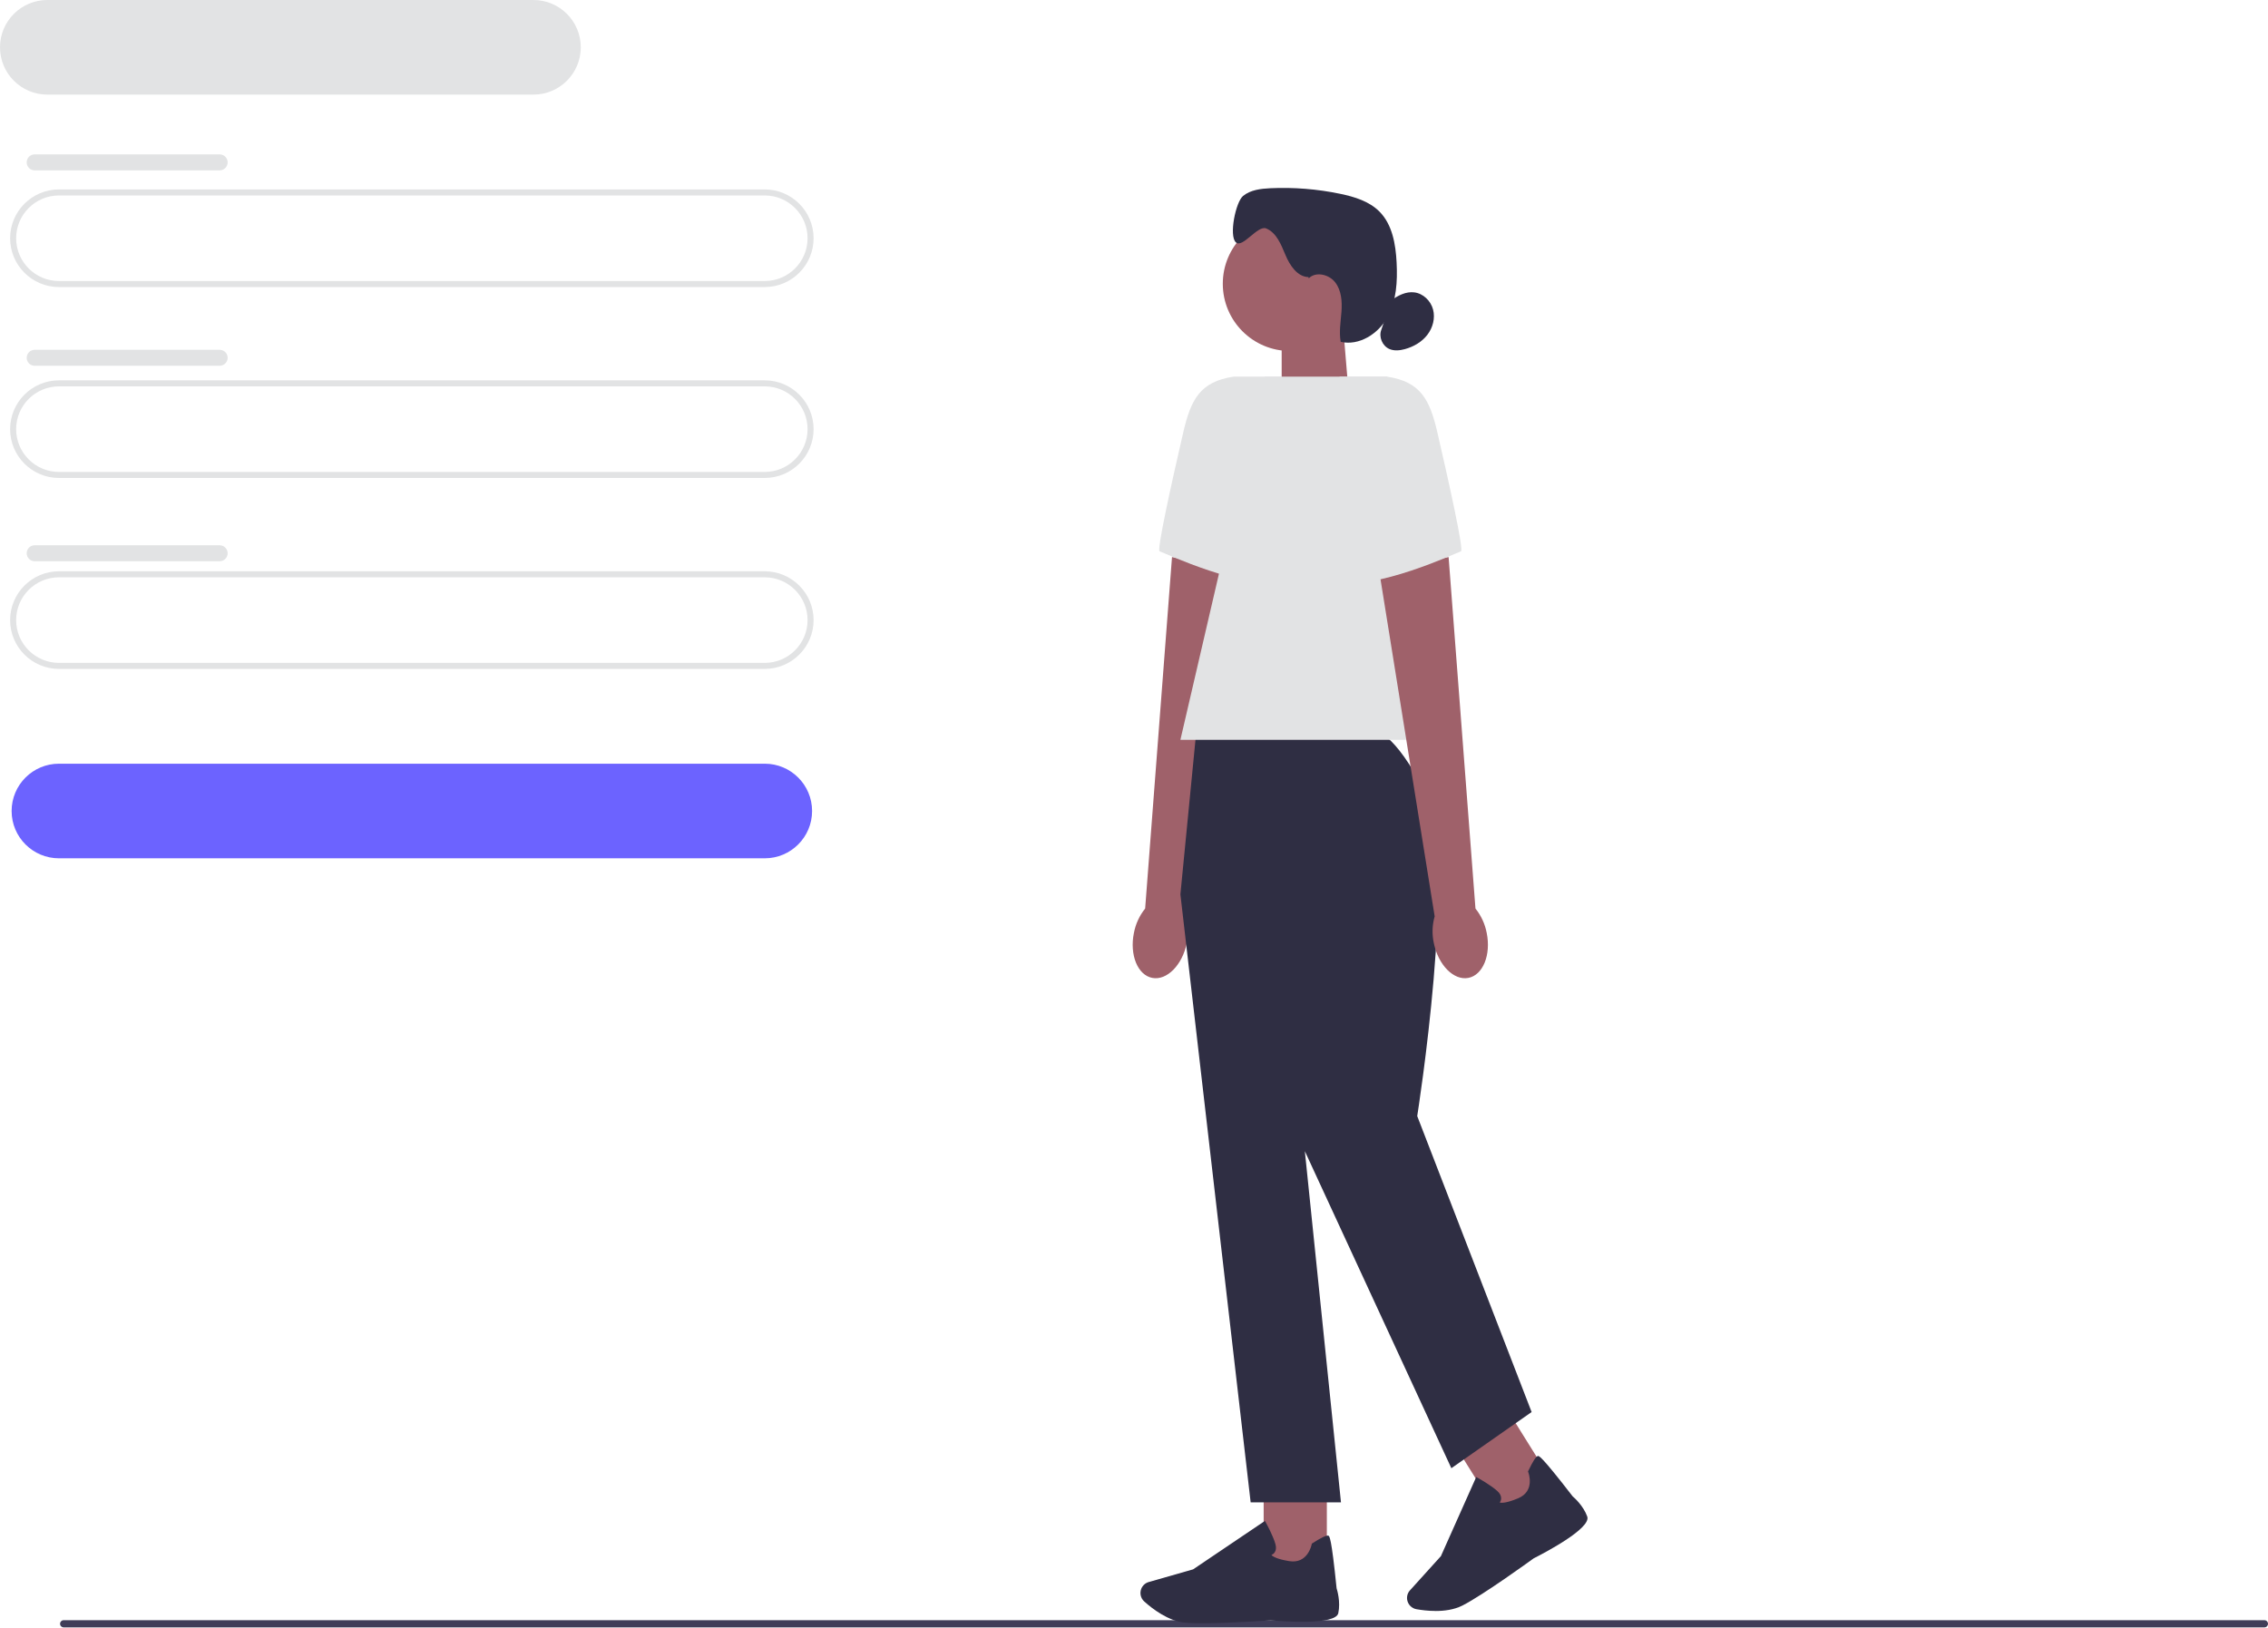
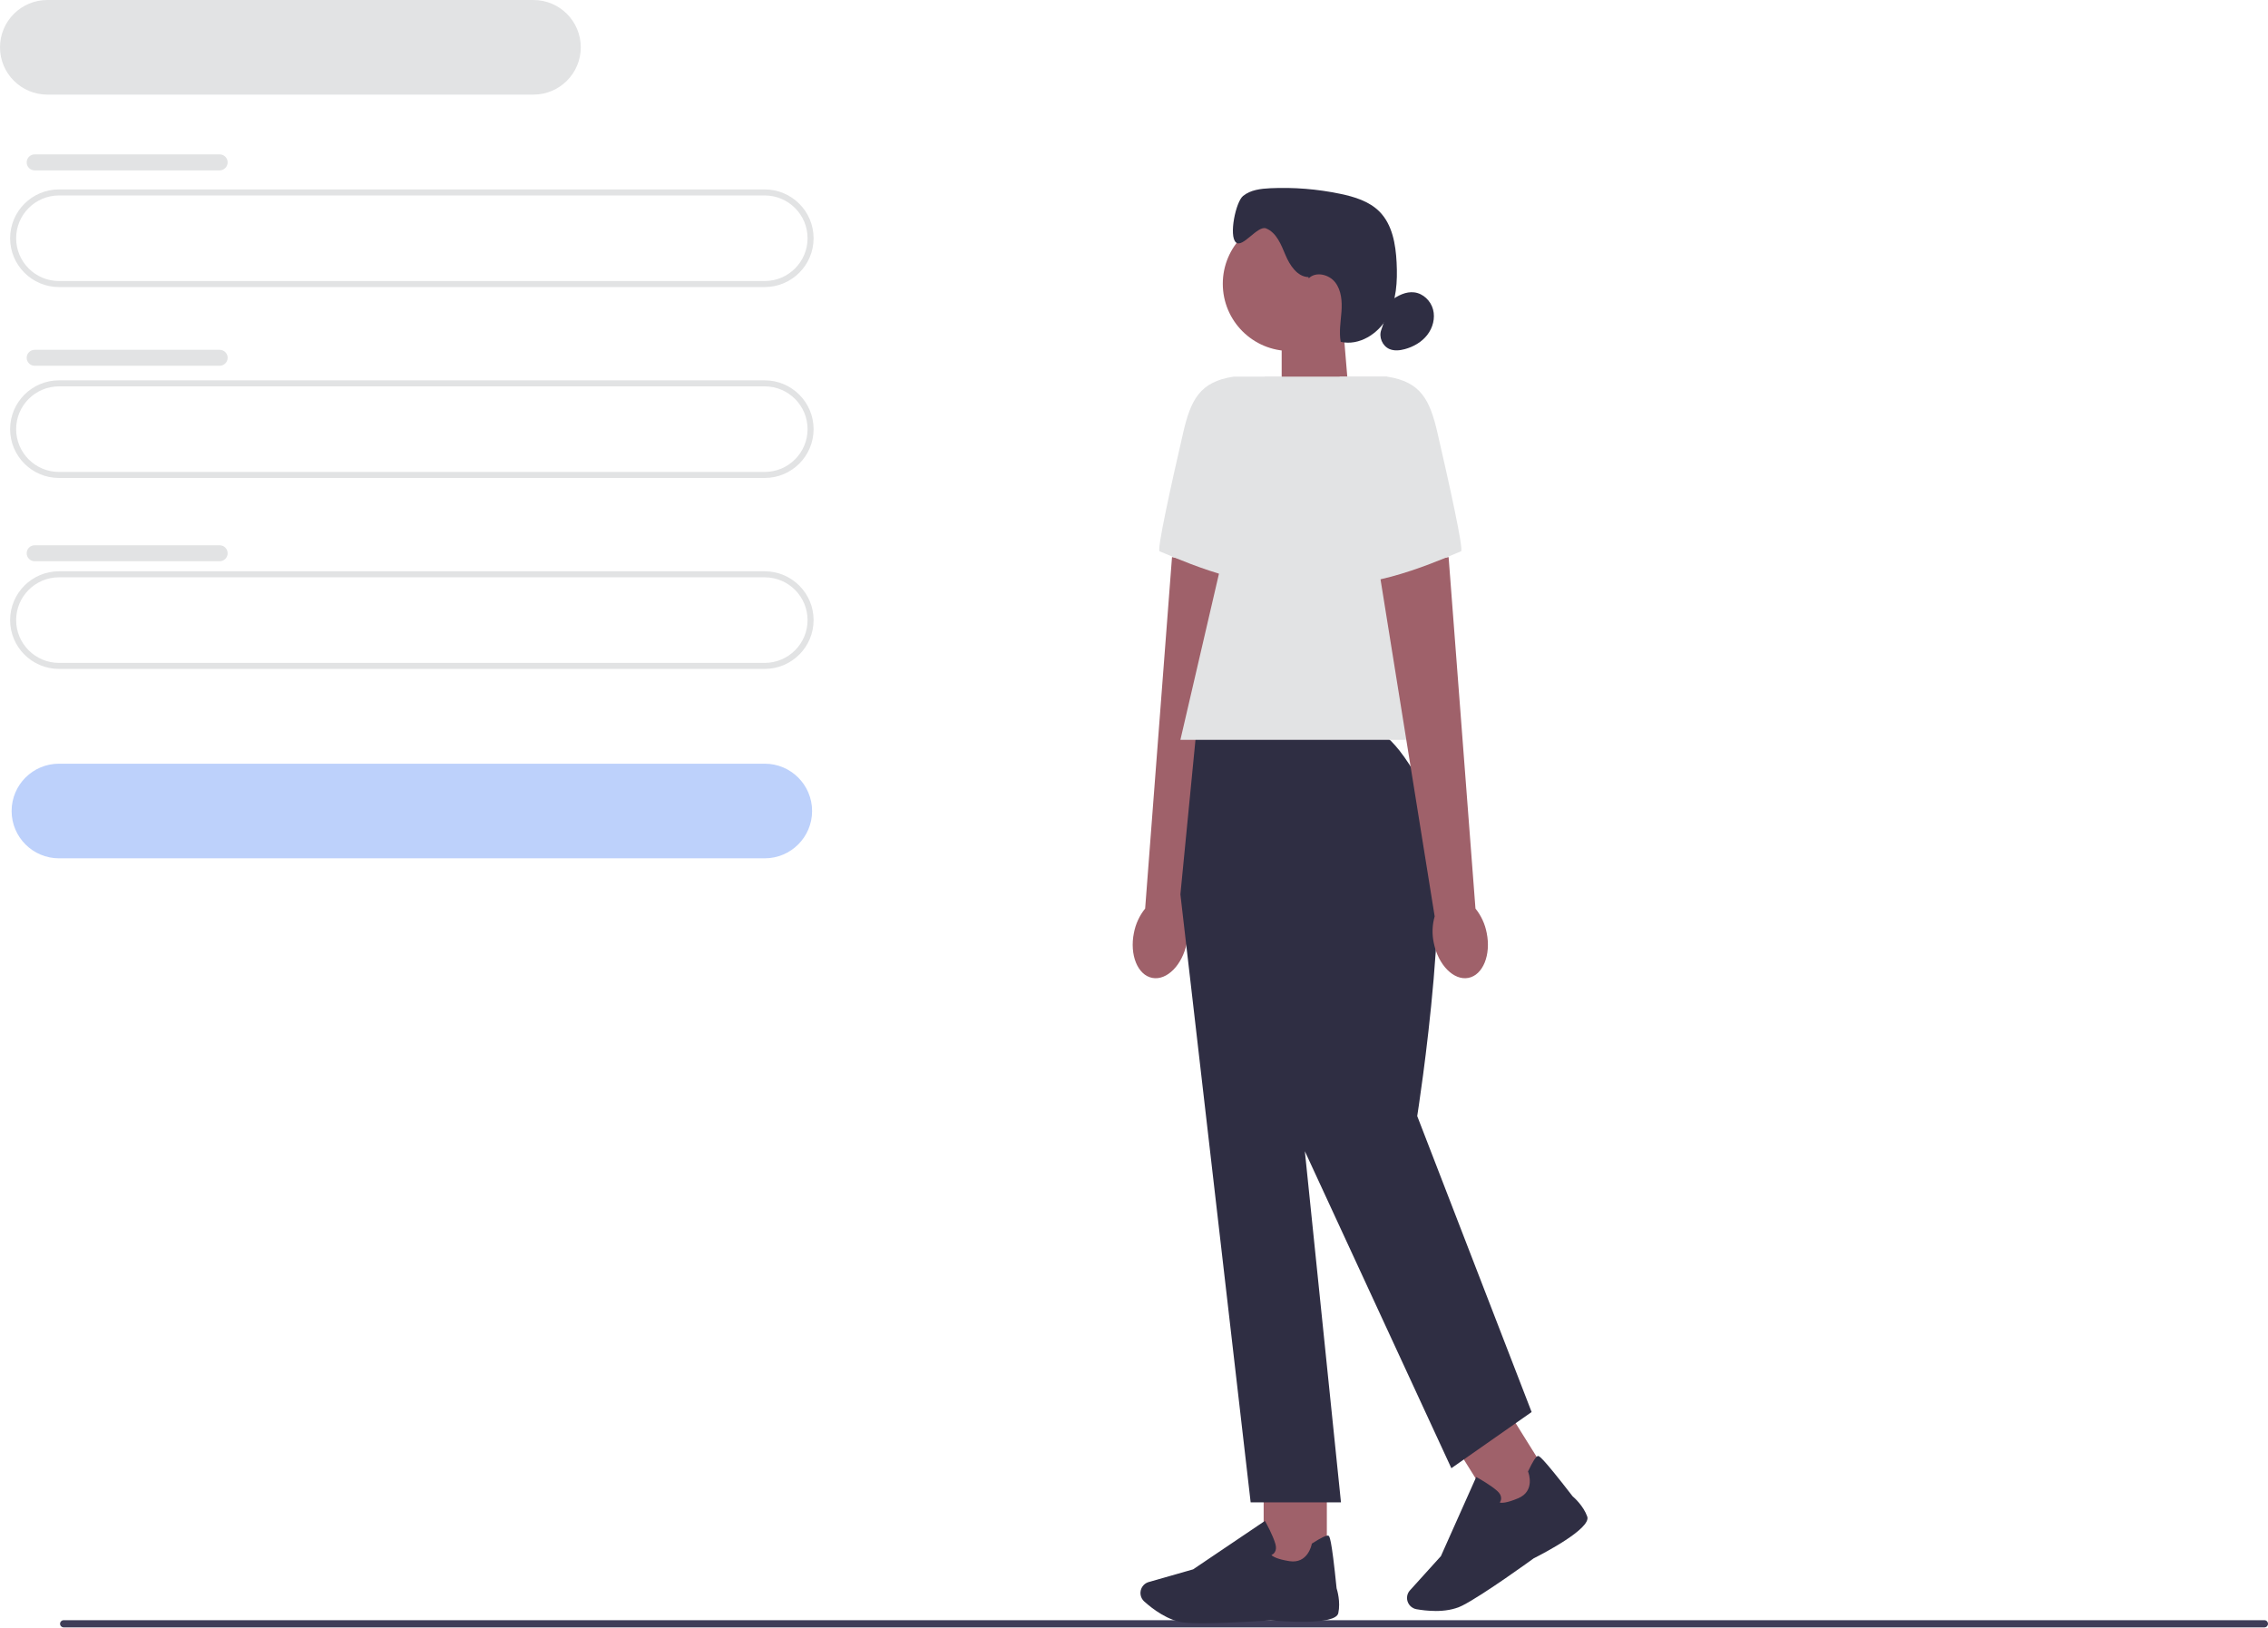
- <svg xmlns="http://www.w3.org/2000/svg" id="uuid-3a340305-7f8e-4490-883e-592160f54654" width="751.57" height="539.42" viewBox="0 0 751.57 539.42" class="injected-svg ClassicGrid__ImageFile-sc-td9pmq-4 fNAcXv grid_media">
+ <svg xmlns="http://www.w3.org/2000/svg" width="751.57" height="539.42" viewBox="0 0 751.57 539.42">
  <path d="m19.9,538.23c0,.66.53,1.19,1.19,1.19h729.29c.66,0,1.19-.53,1.19-1.19s-.53-1.19-1.19-1.19H21.09c-.66,0-1.19.53-1.19,1.19Z" fill="#3f3d58" />
  <path d="m253.43,95.15H19.53c-8.92,0-16.18-7.26-16.18-16.18s7.26-16.18,16.18-16.18h233.9c8.92,0,16.18,7.26,16.18,16.18s-7.26,16.18-16.18,16.18ZM19.53,64.79c-7.82,0-14.18,6.36-14.18,14.18s6.36,14.18,14.18,14.18h233.9c7.82,0,14.18-6.36,14.18-14.18s-6.36-14.18-14.18-14.18H19.53Z" fill="#e2e3e4" />
-   <path d="m253.43,284.5H19.53c-8.65,0-15.68-7.03-15.68-15.68s7.03-15.68,15.68-15.68h233.9c8.65,0,15.68,7.03,15.68,15.68s-7.03,15.68-15.68,15.68Z" fill="#6c63ff" />
+   <path d="m253.43,284.5H19.53c-8.65,0-15.68-7.03-15.68-15.68s7.03-15.68,15.68-15.68h233.9c8.65,0,15.68,7.03,15.68,15.68s-7.03,15.68-15.68,15.68Z" fill="#bdd1fb" />
  <path d="m176.78,31.36H15.68C7.03,31.36,0,24.33,0,15.68S7.03,0,15.68,0h161.1c8.65,0,15.68,7.03,15.68,15.68s-7.03,15.68-15.68,15.68Z" fill="#e2e3e4" />
  <path d="m253.43,158.43H19.53c-8.92,0-16.18-7.26-16.18-16.18s7.26-16.18,16.18-16.18h233.9c8.92,0,16.18,7.26,16.18,16.18s-7.26,16.18-16.18,16.18Zm-233.9-30.36c-7.82,0-14.18,6.36-14.18,14.18s6.36,14.18,14.18,14.18h233.9c7.82,0,14.18-6.36,14.18-14.18s-6.36-14.18-14.18-14.18H19.53Z" fill="#e2e3e4" />
  <path d="m253.43,221.72H19.53c-8.92,0-16.18-7.26-16.18-16.18s7.26-16.18,16.18-16.18h233.9c8.92,0,16.18,7.26,16.18,16.18s-7.26,16.18-16.18,16.18Zm-233.9-30.36c-7.82,0-14.18,6.36-14.18,14.18s6.36,14.18,14.18,14.18h233.9c7.82,0,14.18-6.36,14.18-14.18s-6.36-14.18-14.18-14.18H19.53Z" fill="#e2e3e4" />
  <path d="m11.49,51.17h61.3c1.46,0,2.65,1.18,2.65,2.65h0c0,1.46-1.19,2.65-2.65,2.65H11.49c-1.46,0-2.65-1.18-2.65-2.65h0c0-1.46,1.19-2.65,2.65-2.65Z" fill="#e2e3e4" />
  <path d="m11.49,115.95h61.3c1.46,0,2.65,1.18,2.65,2.64h0c0,1.46-1.19,2.65-2.65,2.65H11.49c-1.46,0-2.65-1.18-2.65-2.64h0c0-1.46,1.19-2.65,2.65-2.65Z" fill="#e2e3e4" />
  <path d="m11.49,180.74h61.3c1.46,0,2.65,1.18,2.65,2.65h0c0,1.46-1.19,2.64-2.65,2.64H11.49c-1.46,0-2.65-1.18-2.65-2.65h0c0-1.46,1.19-2.64,2.65-2.64Z" fill="#e2e3e4" />
  <g>
    <polygon points="447.08 132.26 424.72 139.62 424.72 107.43 445.01 107.43 447.08 132.26" fill="#9f616a" />
    <circle cx="427.49" cy="94.06" r="22.28" fill="#9f616a" />
    <path d="m433.61,91.85c-3.73-.11-6.18-3.88-7.63-7.32s-2.94-7.39-6.4-8.81c-2.83-1.16-7.82,6.69-10.05,4.6-2.33-2.18-.06-13.37,2.41-15.38,2.47-2.01,5.85-2.4,9.03-2.55,7.76-.36,15.57.27,23.18,1.86,4.71.98,9.55,2.46,12.95,5.86,4.3,4.32,5.4,10.83,5.71,16.92.32,6.23-.04,12.75-3.07,18.2s-9.37,9.47-15.45,8.08c-.61-3.3.01-6.69.25-10.05.23-3.35-.01-6.97-2.06-9.64-2.04-2.67-6.42-3.73-8.8-1.36" fill="#2f2e43" />
    <path d="m461.02,99.57c2.23-1.63,4.9-3,7.64-2.66,2.96.36,5.47,2.8,6.23,5.69s-.09,6.07-1.93,8.43c-1.83,2.36-4.56,3.92-7.44,4.7-1.67.45-3.5.64-5.09-.04-2.34-1.01-3.61-4-2.69-6.38" fill="#2f2e43" />
    <g>
-       <path id="uuid-00bc58e7-734f-4d7c-a085-03c0cd267642-581" d="m375.76,309.2c-1.49,7.32,1.24,14.01,6.08,14.94s9.97-4.26,11.45-11.58c.63-2.92.53-5.94-.29-8.82l18.43-114.75-23.05-4.34-8.9,116.5c-1.89,2.36-3.16,5.12-3.72,8.06h0Z" fill="#9f616a" />
+       <path id="uuid-00bc58e7-734f-4d7c-a085-03c0cd267642-770" d="m375.76,309.2c-1.49,7.32,1.24,14.01,6.08,14.94s9.97-4.26,11.45-11.58c.63-2.92.53-5.94-.29-8.82l18.43-114.75-23.05-4.34-8.9,116.5c-1.89,2.36-3.16,5.12-3.72,8.06h0Z" fill="#9f616a" />
      <path d="m424.48,124.85h-15.73c-11.12,1.69-14.14,7.62-16.67,18.58-3.86,16.72-8.79,38.98-7.81,39.31,1.57.52,28.35,13.12,42,10.24l-1.79-68.13h0Z" fill="#e2e3e4" />
    </g>
    <rect x="418.75" y="490.36" width="20.94" height="29.71" fill="#9f616a" />
    <path d="m398.36,538.05c-2.2,0-4.16-.05-5.64-.19-5.56-.51-10.87-4.62-13.54-7.02-1.2-1.08-1.58-2.8-.96-4.28h0c.45-1.06,1.34-1.86,2.45-2.17l14.7-4.2,23.8-16.06.27.48c.1.18,2.44,4.39,3.22,7.23.3,1.08.22,1.98-.23,2.68-.31.48-.75.76-1.1.92.43.45,1.78,1.37,5.94,2.03,6.07.96,7.35-5.33,7.4-5.59l.04-.21.18-.12c2.89-1.86,4.67-2.71,5.28-2.53.38.11,1.02.31,2.75,17.44.17.54,1.38,4.48.56,8.25-.89,4.1-18.81,2.69-22.4,2.37-.1.01-13.52.97-22.71.97h0Z" fill="#2f2e43" />
    <rect x="487.82" y="470.31" width="20.94" height="29.71" transform="translate(-181.25 337.18) rotate(-31.95)" fill="#9f616a" />
    <path d="m475.72,533.98c-2.46,0-4.72-.3-6.33-.58-1.58-.28-2.82-1.54-3.08-3.12h0c-.18-1.14.15-2.29.93-3.14l10.25-11.34,11.7-26.22.48.26c.18.1,4.39,2.43,6.56,4.43.83.76,1.24,1.57,1.22,2.4-.01.58-.23,1.04-.45,1.37.6.16,2.23.22,6.11-1.42,5.66-2.39,3.42-8.41,3.32-8.66l-.08-.2.09-.19c1.47-3.11,2.52-4.77,3.14-4.94.39-.11,1.03-.28,11.56,13.35.43.36,3.54,3.07,4.84,6.7,1.41,3.95-14.54,12.24-17.75,13.86-.1.08-16.79,12.21-23.65,15.66-2.72,1.37-5.94,1.79-8.87,1.79h0Z" fill="#2f2e43" />
    <path d="m455.11,241.91h-58.63l-5.32,54.54,23.28,201.52h29.93l-11.97-116.39,48.55,105.08,26.6-18.62-37.91-98.1s13.54-85.46,2.9-106.75c-10.64-21.28-17.43-21.28-17.43-21.28h0Z" fill="#2f2e43" />
    <polygon points="484.28 245.23 391.16 245.23 419.1 124.85 459.67 124.85 484.28 245.23" fill="#e2e3e4" />
-     <path id="uuid-ece83039-1aa0-468e-a846-e0cb6ecd6032-582" d="m492.66,309.2c1.49,7.32-1.24,14.01-6.08,14.94s-9.97-4.26-11.45-11.58c-.63-2.92-.53-5.94.29-8.82l-18.43-114.75,23.05-4.34,8.9,116.5c1.89,2.36,3.16,5.12,3.72,8.06h0Z" fill="#9f616a" />
+     <path id="uuid-ece83039-1aa0-468e-a846-e0cb6ecd6032-771" d="m492.66,309.2c1.49,7.32-1.24,14.01-6.08,14.94s-9.97-4.26-11.45-11.58c-.63-2.92-.53-5.94.29-8.82l-18.43-114.75,23.05-4.34,8.9,116.5c1.89,2.36,3.16,5.12,3.72,8.06h0Z" fill="#9f616a" />
    <path d="m443.94,124.85h15.73c11.12,1.69,14.14,7.62,16.67,18.58,3.86,16.72,8.79,38.98,7.81,39.31-1.57.52-28.35,13.12-42,10.24l1.79-68.13h0Z" fill="#e2e3e4" />
  </g>
</svg>
